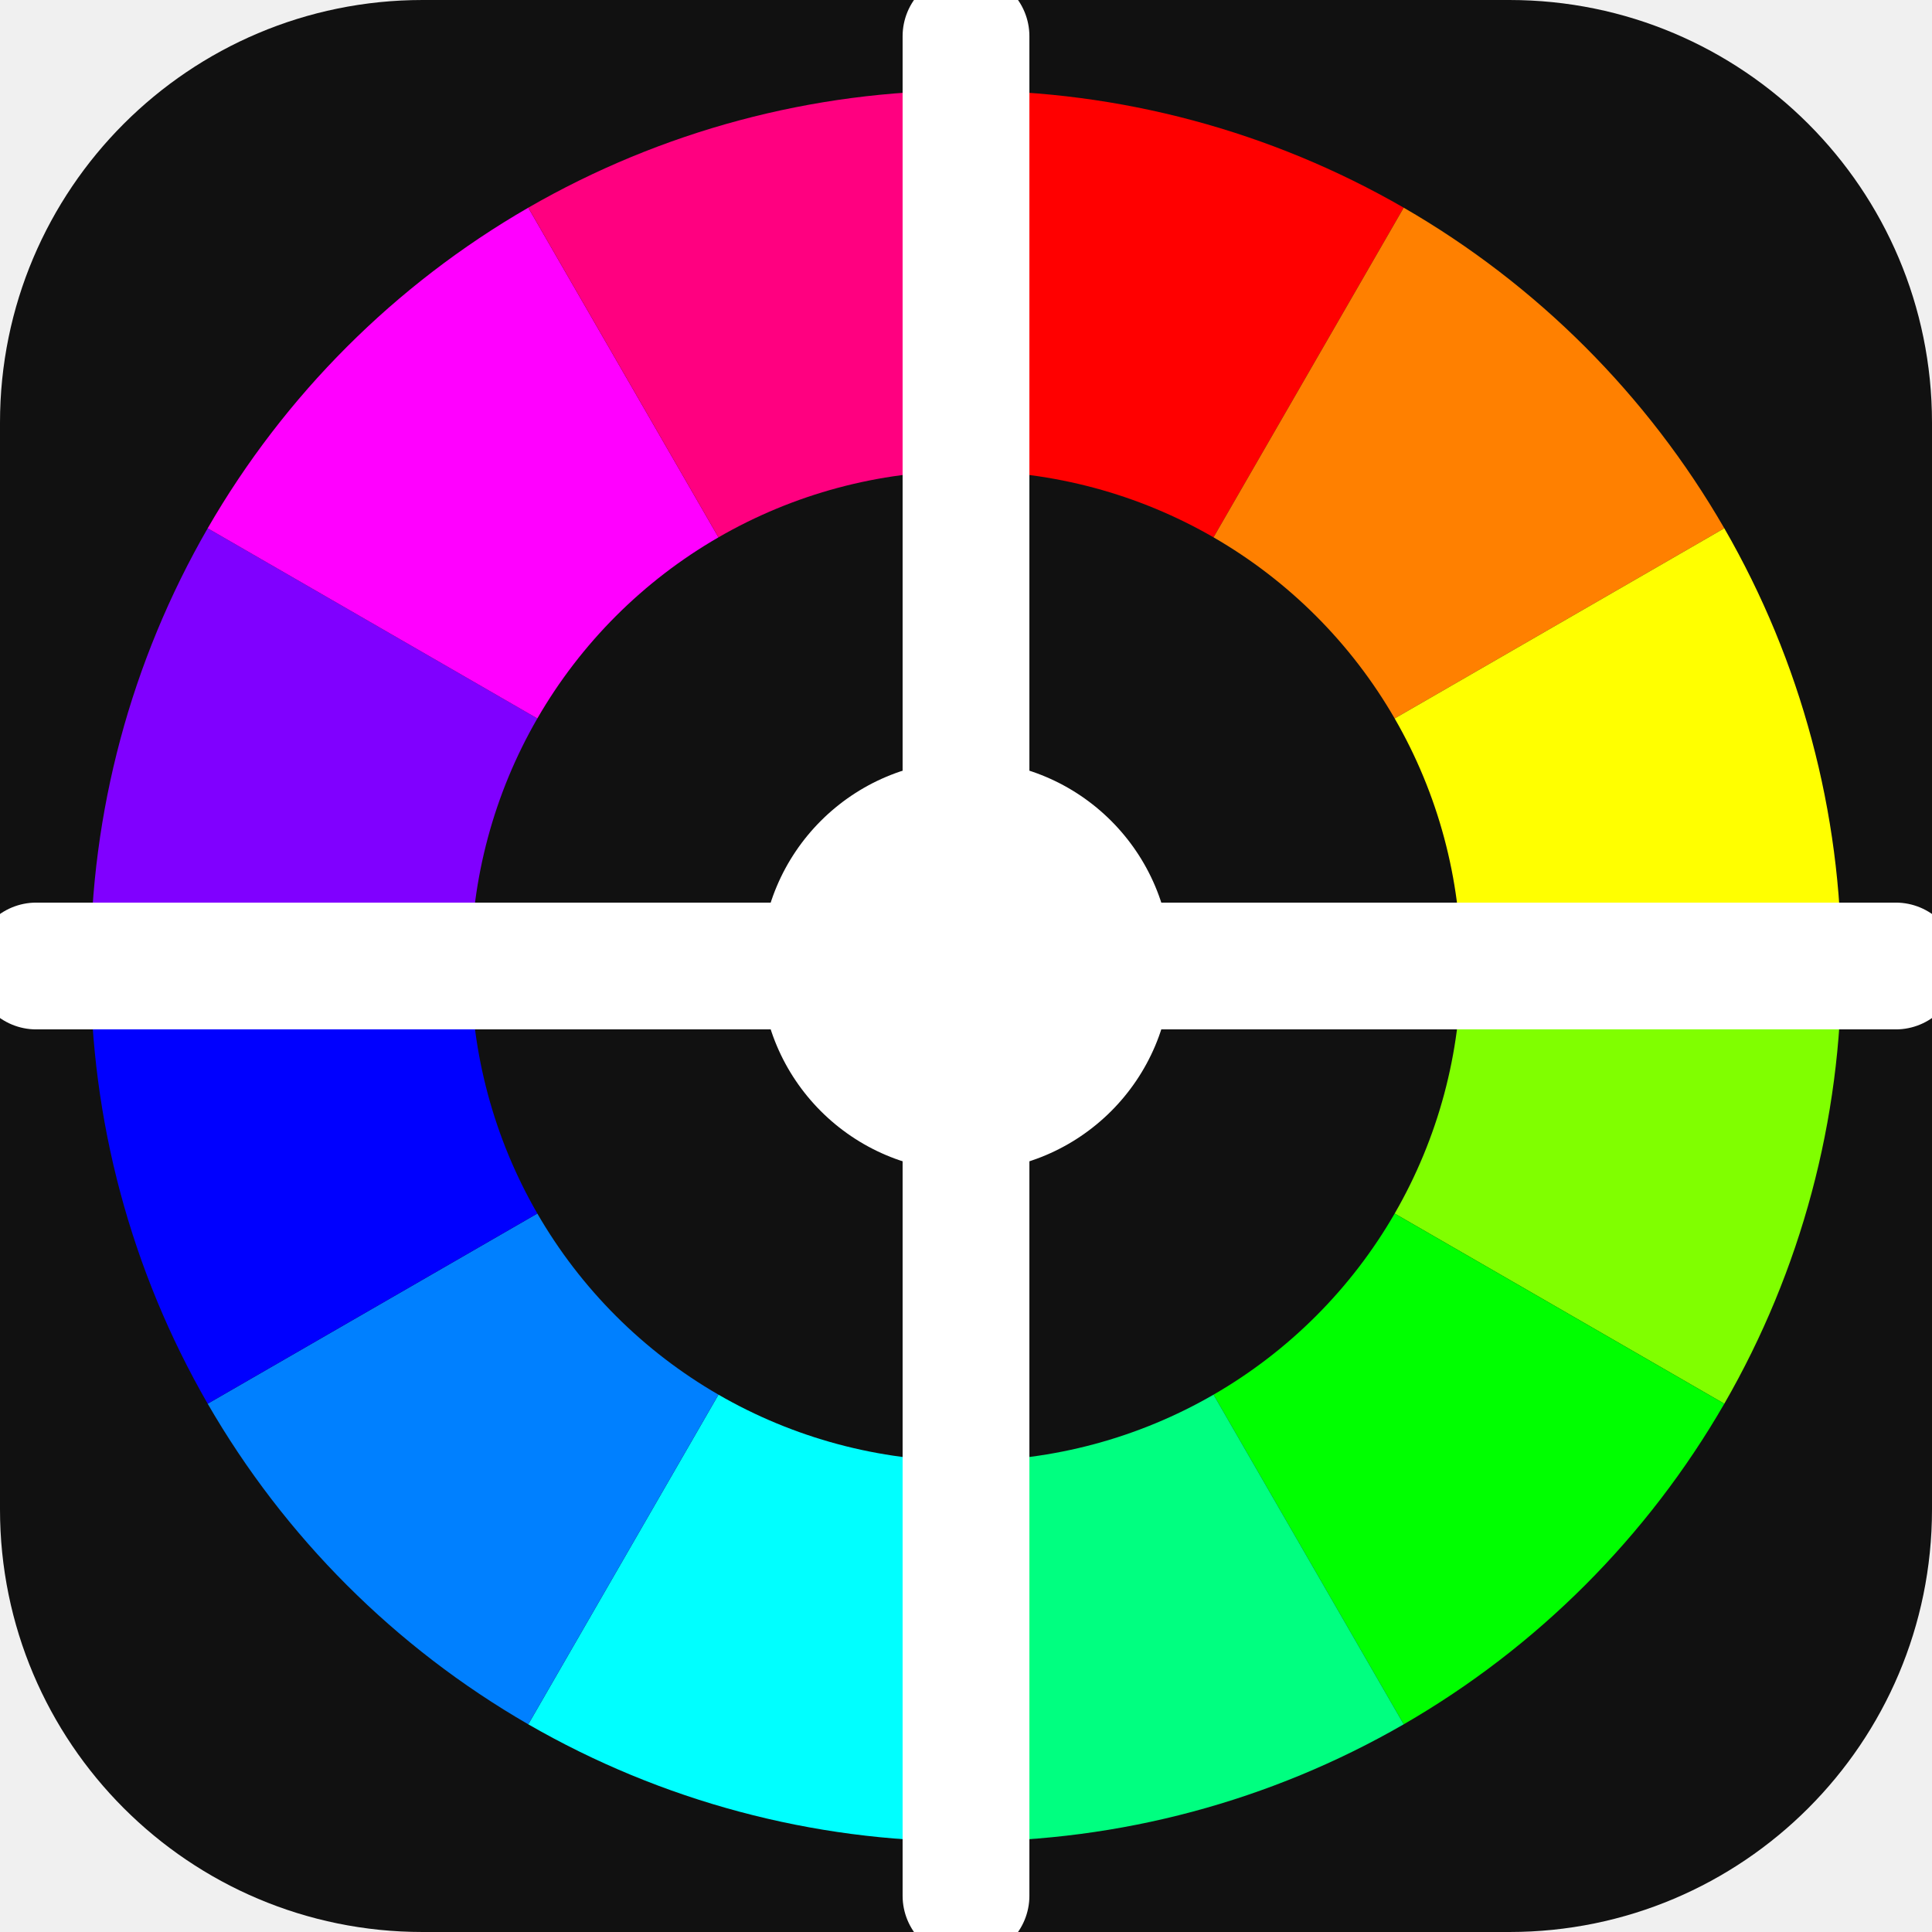
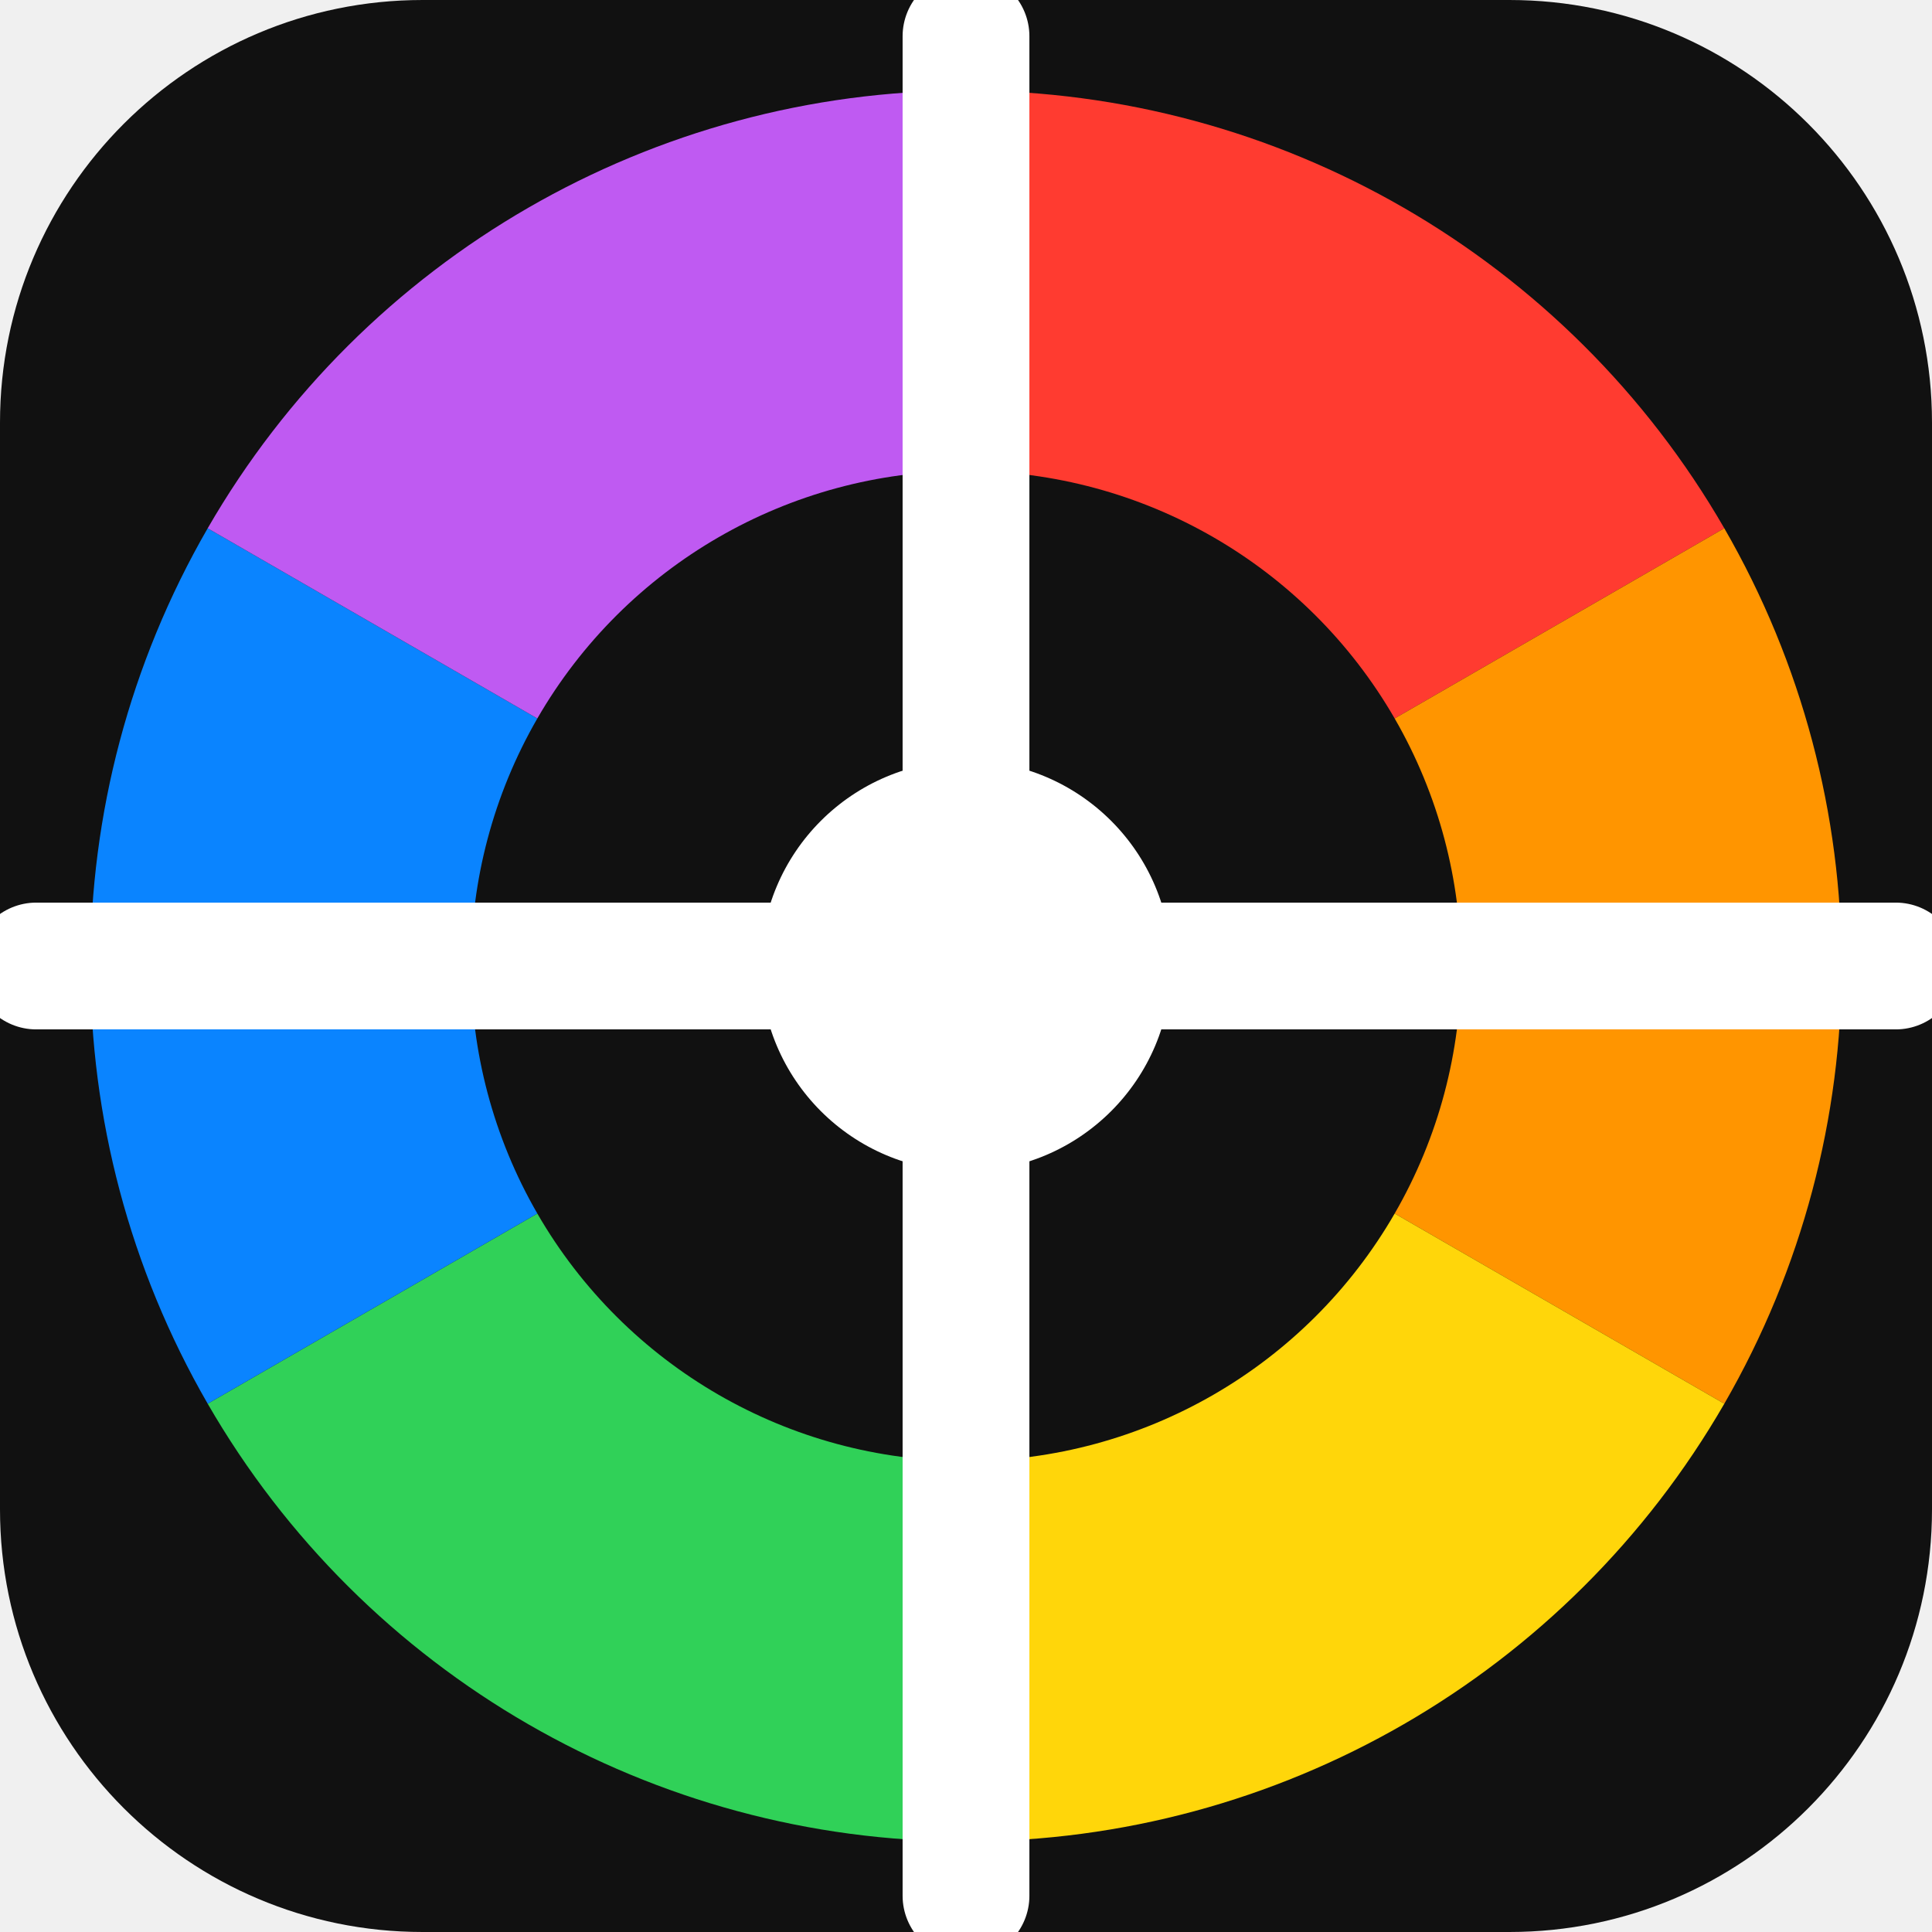
<svg xmlns="http://www.w3.org/2000/svg" viewBox="0 0 32 32">
  <rect width="32" height="32" rx="7" fill="#111" />
-   <path d="M 16 1.5 A 14.5 14.5 0 0 1 23.25 3.44 L 20.1 8.9 A 8.2 8.2 0 0 0 16 7.8 Z" fill="#ff0000" />
-   <path d="M 23.25 3.44 A 14.5 14.5 0 0 1 28.56 8.75 L 23.1 11.9 A 8.2 8.2 0 0 0 20.1 8.9 Z" fill="#ff8000" />
-   <path d="M 28.56 8.75 A 14.5 14.5 0 0 1 30.5 16 L 24.2 16 A 8.2 8.2 0 0 0 23.1 11.9 Z" fill="#ffff00" />
-   <path d="M 30.5 16 A 14.5 14.5 0 0 1 28.56 23.25 L 23.1 20.1 A 8.2 8.2 0 0 0 24.2 16 Z" fill="#80ff00" />
-   <path d="M 28.56 23.25 A 14.5 14.5 0 0 1 23.25 28.56 L 20.1 23.1 A 8.2 8.2 0 0 0 23.1 20.1 Z" fill="#00ff00" />
-   <path d="M 23.25 28.56 A 14.5 14.5 0 0 1 16 30.5 L 16 24.2 A 8.2 8.2 0 0 0 20.1 23.1 Z" fill="#00ff80" />
-   <path d="M 16 30.5 A 14.5 14.5 0 0 1 8.75 28.56 L 11.9 23.1 A 8.2 8.2 0 0 0 16 24.2 Z" fill="#00ffff" />
-   <path d="M 8.75 28.56 A 14.5 14.5 0 0 1 3.44 23.25 L 8.9 20.1 A 8.2 8.2 0 0 0 11.9 23.1 Z" fill="#0080ff" />
-   <path d="M 3.44 23.25 A 14.5 14.5 0 0 1 1.5 16 L 7.8 16 A 8.2 8.2 0 0 0 8.9 20.1 Z" fill="#0000ff" />
-   <path d="M 1.5 16 A 14.5 14.5 0 0 1 3.44 8.75 L 8.9 11.9 A 8.2 8.2 0 0 0 7.8 16 Z" fill="#8000ff" />
-   <path d="M 3.44 8.75 A 14.5 14.5 0 0 1 8.75 3.44 L 11.9 8.9 A 8.2 8.2 0 0 0 8.9 11.9 Z" fill="#ff00ff" />
-   <path d="M 8.75 3.44 A 14.5 14.5 0 0 1 16 1.5 L 16 7.8 A 8.2 8.2 0 0 0 11.9 8.9 Z" fill="#ff0080" />
+   <path d="M 16 1.5 A 14.5 14.5 0 0 1 28.56 8.75 L 23.1 11.9 A 8.2 8.2 0 0 0 16 7.8 Z" fill="#FF3B30" />
+   <path d="M 28.56 8.75 A 14.5 14.5 0 0 1 28.56 23.25 L 23.1 20.1 A 8.2 8.2 0 0 0 23.1 11.9 Z" fill="#FF9500" />
+   <path d="M 28.56 23.25 A 14.5 14.5 0 0 1 16 30.5 L 16 24.2 A 8.2 8.2 0 0 0 23.1 20.1 Z" fill="#FFD60A" />
+   <path d="M 16 30.5 A 14.5 14.5 0 0 1 3.44 23.25 L 8.9 20.1 A 8.2 8.2 0 0 0 16 24.2 Z" fill="#30D158" />
+   <path d="M 3.44 23.25 A 14.5 14.5 0 0 1 3.44 8.75 L 8.9 11.9 A 8.2 8.2 0 0 0 8.9 20.1 Z" fill="#0A84FF" />
+   <path d="M 3.44 8.75 A 14.5 14.5 0 0 1 16 1.5 L 16 7.8 A 8.2 8.2 0 0 0 8.9 11.9 Z" fill="#BF5AF2" />
  <line x1="16" y1="0.6" x2="16" y2="31.4" stroke="white" stroke-width="2.1" stroke-linecap="round" />
  <line x1="0.6" y1="16" x2="31.4" y2="16" stroke="white" stroke-width="2.1" stroke-linecap="round" />
  <circle cx="16" cy="16" r="3.4" fill="white" />
</svg>
